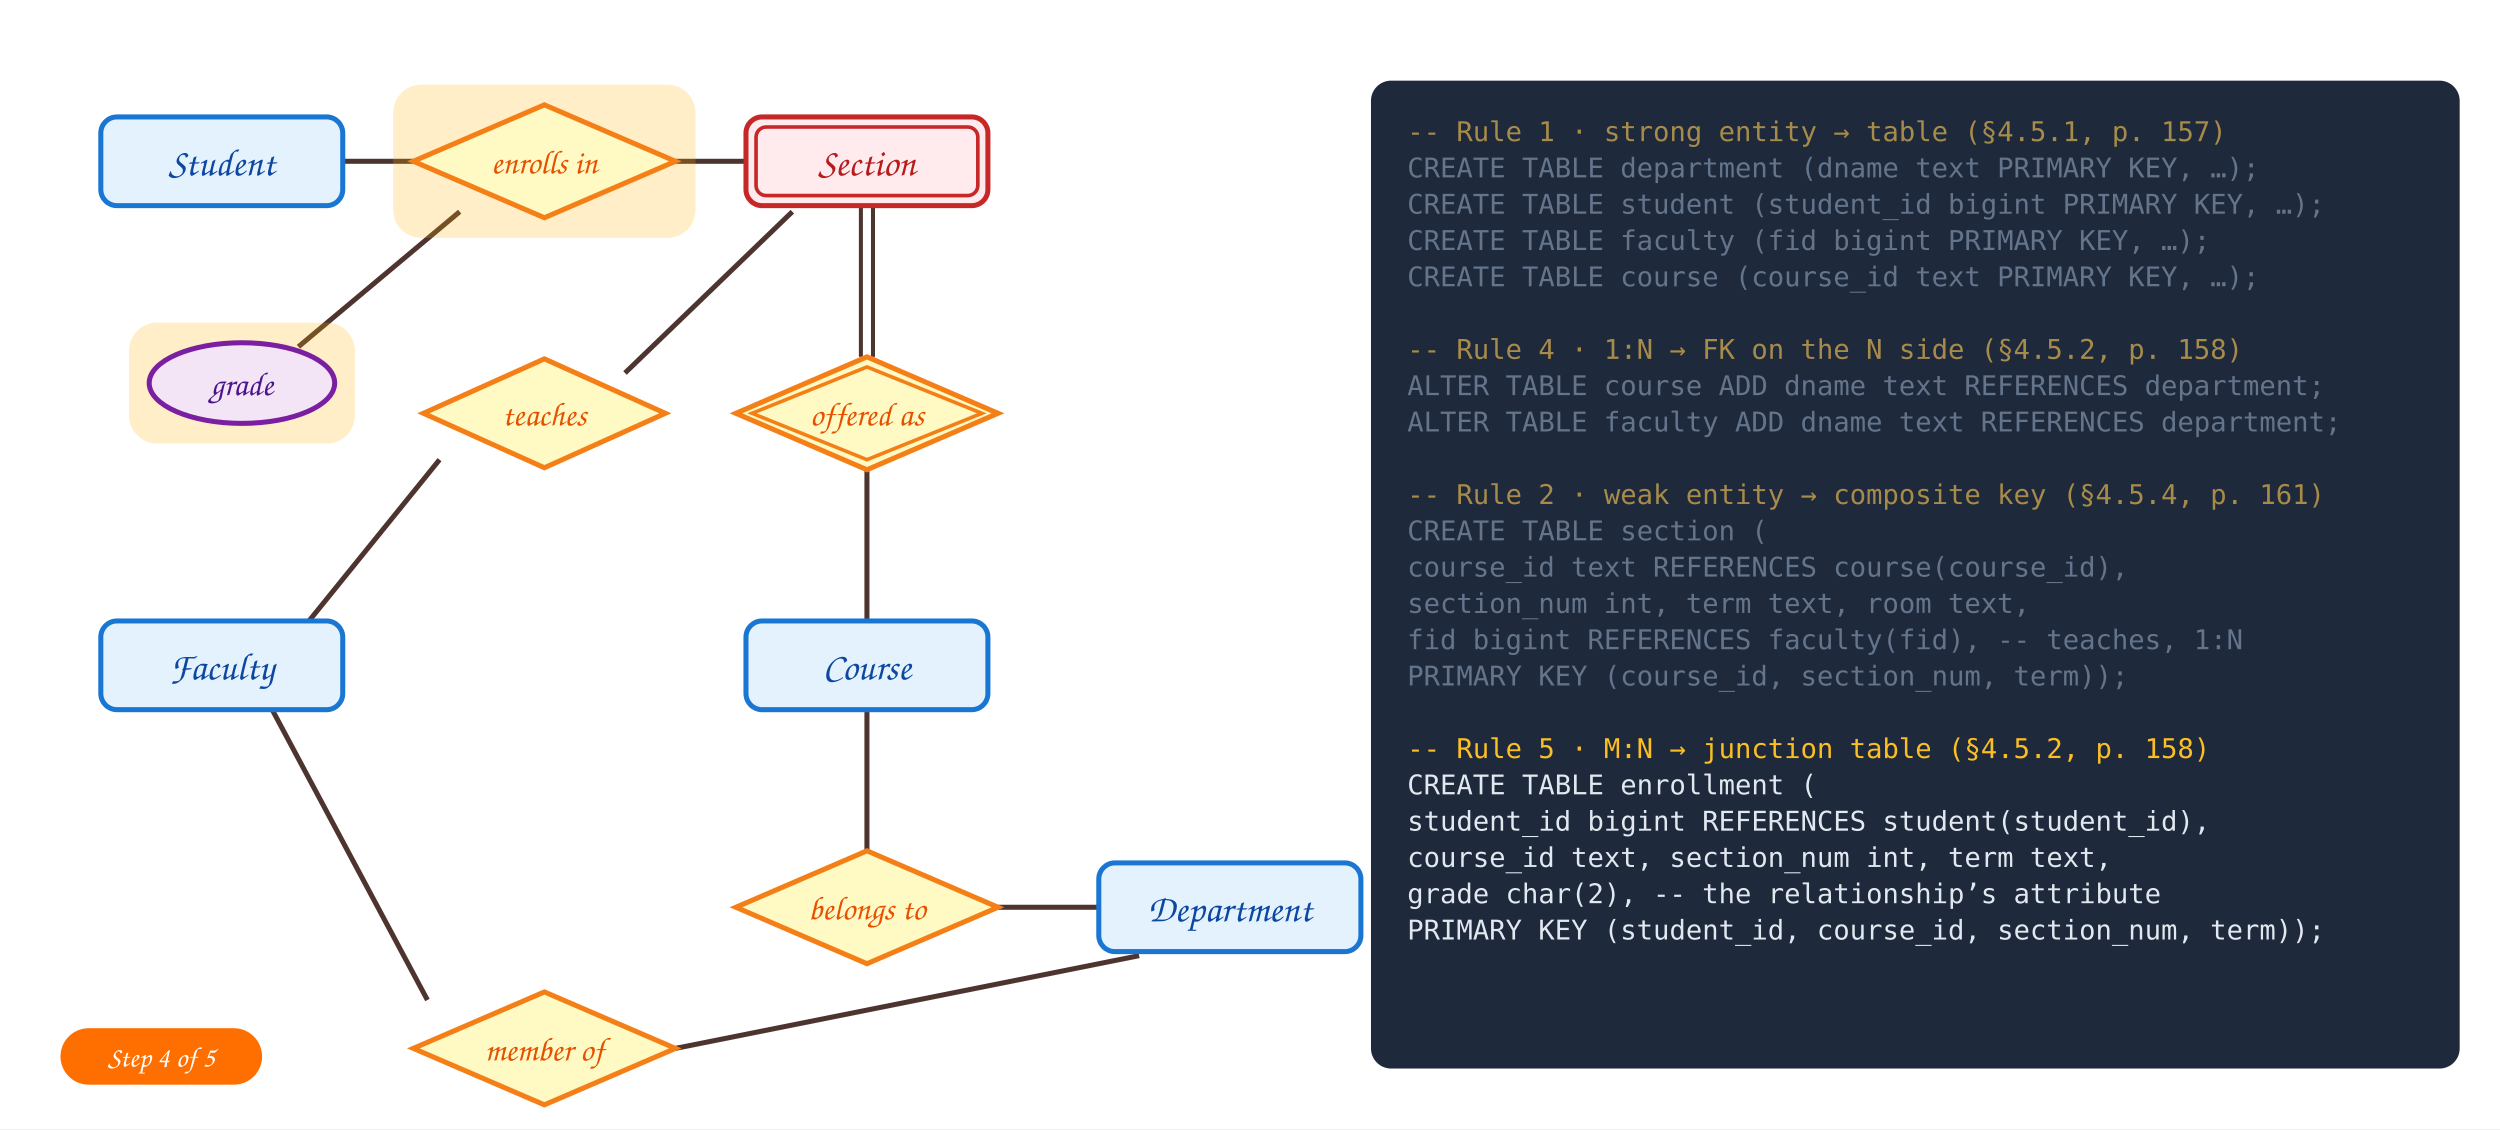
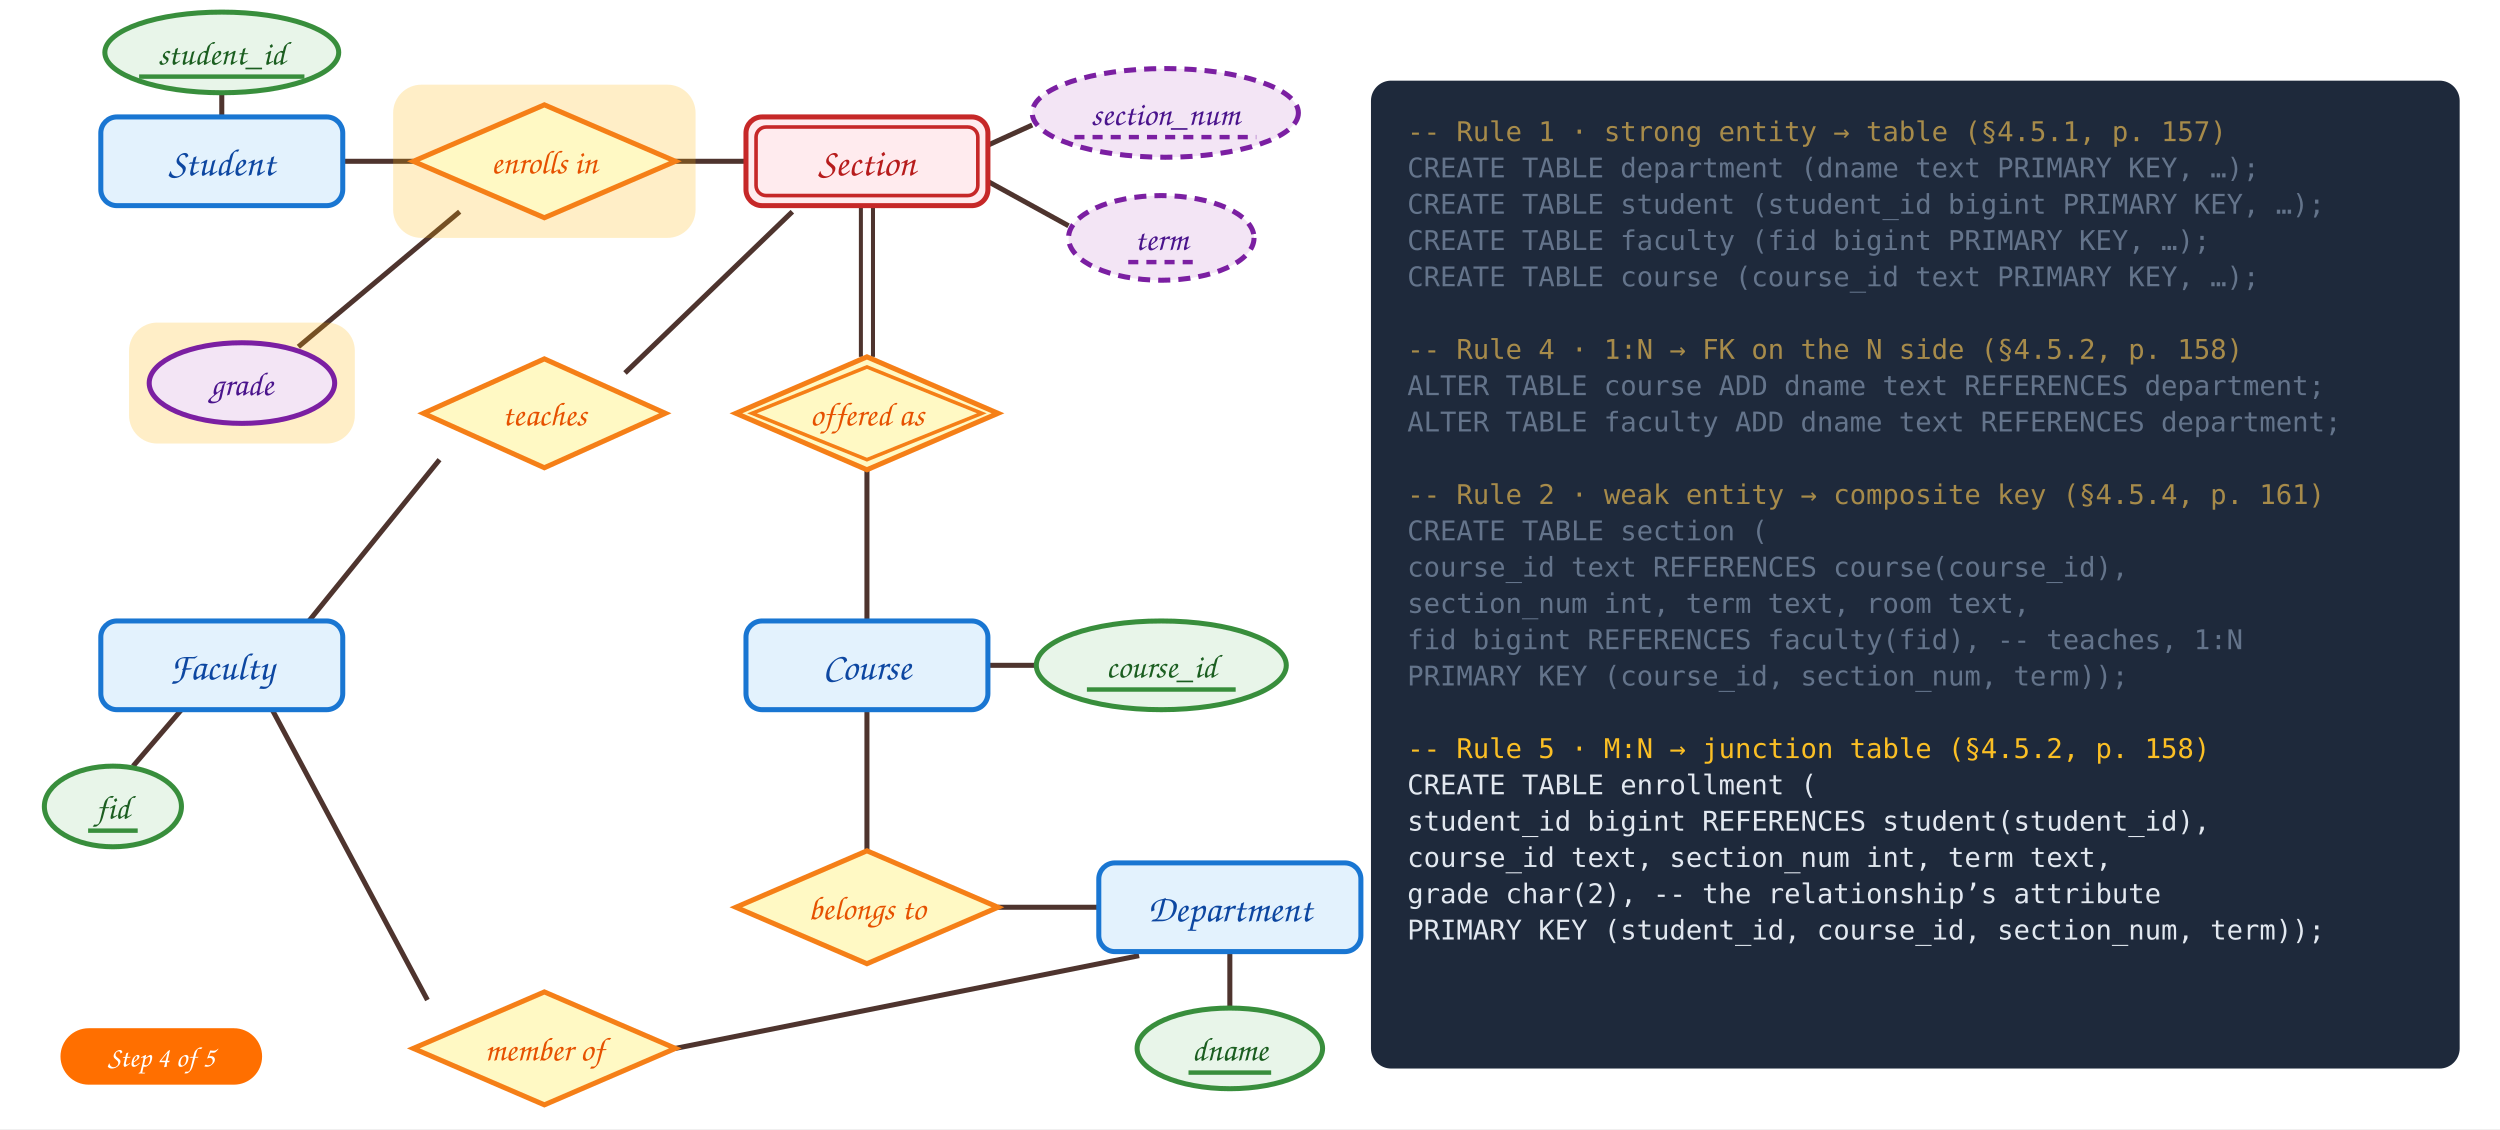
<svg xmlns="http://www.w3.org/2000/svg" viewBox="0 0 1240 560" font-family="'Chalkboard SE','Comic Sans MS','Segoe Print',cursive">
  <defs>
    <filter id="glow" x="-60%" y="-60%" width="220%" height="220%">
      <feDropShadow dx="0" dy="0" stdDeviation="5" flood-color="#ffb300" flood-opacity="0.9" />
    </filter>
    <marker id="lead" viewBox="0 0 10 10" refX="8" refY="5" markerWidth="7" markerHeight="7" orient="auto-start-reverse">
      <path d="M 0 1 L 9 5 L 0 9 z" fill="#ff6f00" />
    </marker>
  </defs>
  <rect width="1240" height="560" fill="#ffffff" />
  <line x1="170" y1="80" x2="205" y2="80" stroke="#4E342E" stroke-width="2.5" />
  <line x1="335" y1="80" x2="370" y2="80" stroke="#4E342E" stroke-width="2.5" />
  <line x1="433" y1="102" x2="433" y2="177" stroke="#4E342E" stroke-width="2" />
  <line x1="427" y1="102" x2="427" y2="177" stroke="#4E342E" stroke-width="2" />
  <line x1="430" y1="233" x2="430" y2="308" stroke="#4E342E" stroke-width="2.5" />
  <line x1="430" y1="352" x2="430" y2="422" stroke="#4E342E" stroke-width="2.5" />
  <line x1="495" y1="450" x2="550" y2="450" stroke="#4E342E" stroke-width="2.5" />
  <line x1="150" y1="312" x2="218" y2="228" stroke="#4E342E" stroke-width="2.5" />
  <line x1="310" y1="185" x2="393" y2="105" stroke="#4E342E" stroke-width="2.5" />
  <line x1="135" y1="352" x2="212" y2="496" stroke="#4E342E" stroke-width="2.5" />
  <line x1="335" y1="520" x2="565" y2="474" stroke="#4E342E" stroke-width="2.5" />
  <line x1="228" y1="105" x2="148" y2="172" stroke="#4E342E" stroke-width="2.5" />
+   <line x1="110" y1="58" x2="110" y2="46" stroke="#4E342E" stroke-width="2.5" />
+   <line x1="490" y1="72" x2="512" y2="62" stroke="#4E342E" stroke-width="2.5" />
+   <line x1="490" y1="90" x2="530" y2="112" stroke="#4E342E" stroke-width="2.5" />
+   <line x1="490" y1="330" x2="514" y2="330" stroke="#4E342E" stroke-width="2.5" />
+   <line x1="610" y1="472" x2="610" y2="500" stroke="#4E342E" stroke-width="2.5" />
+   <line x1="90" y1="352" x2="66" y2="380" stroke="#4E342E" stroke-width="2.5" />
  <rect x="195" y="42" width="150" height="76" rx="14" fill="#ffb300" opacity="0.22" />
  <rect x="64" y="160" width="112" height="60" rx="14" fill="#ffb300" opacity="0.22" />
  <g>
    <rect x="50" y="58" width="120" height="44" rx="8" fill="#e3f2fd" stroke="#1976d2" stroke-width="2.5" />
    <text x="110" y="87" font-size="19" fill="#0d47a1" text-anchor="middle">Student</text>
  </g>
  <g>
    <polygon points="270,52 335,80 270,108 205,80" fill="#fff9c4" stroke="#f57f17" stroke-width="2.5" />
    <text x="270" y="86" font-size="16.5" fill="#e65100" text-anchor="middle">enrolls in</text>
  </g>
  <g>
    <rect x="370" y="58" width="120" height="44" rx="8" fill="#ffebee" stroke="#c62828" stroke-width="2.5" />
    <rect x="375" y="63" width="110" height="34" rx="5" fill="none" stroke="#c62828" stroke-width="1.8" />
    <text x="430" y="87" font-size="19" fill="#b71c1c" text-anchor="middle">Section</text>
  </g>
  <g>
    <polygon points="430,177 495,205 430,233 365,205" fill="#fff9c4" stroke="#f57f17" stroke-width="2.5" />
    <polygon points="430,182 487,205 430,228 373,205" fill="none" stroke="#f57f17" stroke-width="1.8" />
    <text x="430" y="211" font-size="16.5" fill="#e65100" text-anchor="middle">offered as</text>
  </g>
  <g>
    <rect x="370" y="308" width="120" height="44" rx="8" fill="#e3f2fd" stroke="#1976d2" stroke-width="2.5" />
    <text x="430" y="337" font-size="19" fill="#0d47a1" text-anchor="middle">Course</text>
  </g>
  <g>
    <polygon points="430,422 495,450 430,478 365,450" fill="#fff9c4" stroke="#f57f17" stroke-width="2.5" />
    <text x="430" y="456" font-size="16.5" fill="#e65100" text-anchor="middle">belongs to</text>
  </g>
  <g>
    <rect x="545" y="428" width="130" height="44" rx="8" fill="#e3f2fd" stroke="#1976d2" stroke-width="2.5" />
    <text x="610" y="457" font-size="19" fill="#0d47a1" text-anchor="middle">Department</text>
  </g>
  <g>
    <rect x="50" y="308" width="120" height="44" rx="8" fill="#e3f2fd" stroke="#1976d2" stroke-width="2.5" />
    <text x="110" y="337" font-size="19" fill="#0d47a1" text-anchor="middle">Faculty</text>
  </g>
  <g>
    <polygon points="270,178 330,205 270,232 210,205" fill="#fff9c4" stroke="#f57f17" stroke-width="2.5" />
    <text x="270" y="211" font-size="16.5" fill="#e65100" text-anchor="middle">teaches</text>
  </g>
  <g>
    <polygon points="270,492 335,520 270,548 205,520" fill="#fff9c4" stroke="#f57f17" stroke-width="2.5" />
    <text x="270" y="526" font-size="16.5" fill="#e65100" text-anchor="middle">member of</text>
  </g>
  <g>
    <ellipse cx="120" cy="190" rx="46" ry="20" fill="#f3e5f5" stroke="#7b1fa2" stroke-width="2.5" />
    <text x="120" y="196" font-size="16.5" fill="#4a148c" text-anchor="middle">grade</text>
  </g>
+   <g>
+     <ellipse cx="110" cy="26" rx="58" ry="20" fill="#e8f5e9" stroke="#388e3c" stroke-width="2.5" />
+     <text x="110" y="32" font-size="16.5" fill="#1b5e20" text-anchor="middle">student_id</text>
+     <line x1="69" y1="38" x2="151" y2="38" stroke="#388e3c" stroke-width="2.2" />
+   </g>
+   <g>
+     <ellipse cx="578" cy="56" rx="66" ry="22" fill="#f3e5f5" stroke="#7b1fa2" stroke-width="2.5" stroke-dasharray="6 4" />
+     <text x="578" y="62" font-size="16.5" fill="#4a148c" text-anchor="middle">section_num</text>
+     <line x1="532.9" y1="68" x2="623.1" y2="68" stroke="#7b1fa2" stroke-width="2.2" stroke-dasharray="5 4" />
+   </g>
+   <g>
+     <ellipse cx="576" cy="118" rx="46" ry="21" fill="#f3e5f5" stroke="#7b1fa2" stroke-width="2.5" stroke-dasharray="6 4" />
+     <text x="576" y="124" font-size="16.5" fill="#4a148c" text-anchor="middle">term</text>
+     <line x1="559.6" y1="130" x2="592.4" y2="130" stroke="#7b1fa2" stroke-width="2.2" stroke-dasharray="5 4" />
+   </g>
+   <g>
+     <ellipse cx="576" cy="330" rx="62" ry="22" fill="#e8f5e9" stroke="#388e3c" stroke-width="2.5" />
+     <text x="576" y="336" font-size="16.5" fill="#1b5e20" text-anchor="middle">course_id</text>
+     <line x1="539.1" y1="342" x2="612.9" y2="342" stroke="#388e3c" stroke-width="2.2" />
+   </g>
+   <g>
+     <ellipse cx="610" cy="520" rx="46" ry="20" fill="#e8f5e9" stroke="#388e3c" stroke-width="2.5" />
+     <text x="610" y="526" font-size="16.5" fill="#1b5e20" text-anchor="middle">dname</text>
+     <line x1="589.5" y1="532" x2="630.5" y2="532" stroke="#388e3c" stroke-width="2.2" />
+   </g>
+   <g>
+     <ellipse cx="56" cy="400" rx="34" ry="20" fill="#e8f5e9" stroke="#388e3c" stroke-width="2.5" />
+     <text x="56" y="406" font-size="16.5" fill="#1b5e20" text-anchor="middle">fid</text>
+     <line x1="43.7" y1="412" x2="68.3" y2="412" stroke="#388e3c" stroke-width="2.2" />
+   </g>
  <rect x="680" y="40" width="540" height="490" rx="10" fill="#1e293b" />
  <text x="698" y="70" font-size="13.5" font-family="ui-monospace,Menlo,Consolas,monospace" fill="#a78b4a">-- Rule 1 · strong entity → table   (§4.5.1, p. 157)</text>
  <text x="698" y="88" font-size="13.5" font-family="ui-monospace,Menlo,Consolas,monospace" fill="#64748b">CREATE TABLE department (dname text PRIMARY KEY, …);</text>
  <text x="698" y="106" font-size="13.5" font-family="ui-monospace,Menlo,Consolas,monospace" fill="#64748b">CREATE TABLE student (student_id bigint PRIMARY KEY, …);</text>
  <text x="698" y="124" font-size="13.5" font-family="ui-monospace,Menlo,Consolas,monospace" fill="#64748b">CREATE TABLE faculty (fid bigint PRIMARY KEY, …);</text>
  <text x="698" y="142" font-size="13.5" font-family="ui-monospace,Menlo,Consolas,monospace" fill="#64748b">CREATE TABLE course (course_id text PRIMARY KEY, …);</text>
  <text x="698" y="178" font-size="13.5" font-family="ui-monospace,Menlo,Consolas,monospace" fill="#a78b4a">-- Rule 4 · 1:N → FK on the N side  (§4.5.2, p. 158)</text>
  <text x="698" y="196" font-size="13.5" font-family="ui-monospace,Menlo,Consolas,monospace" fill="#64748b">ALTER TABLE course ADD dname text REFERENCES department;</text>
  <text x="698" y="214" font-size="13.5" font-family="ui-monospace,Menlo,Consolas,monospace" fill="#64748b">ALTER TABLE faculty ADD dname text REFERENCES department;</text>
  <text x="698" y="250" font-size="13.5" font-family="ui-monospace,Menlo,Consolas,monospace" fill="#a78b4a">-- Rule 2 · weak entity → composite key  (§4.5.4, p. 161)</text>
  <text x="698" y="268" font-size="13.5" font-family="ui-monospace,Menlo,Consolas,monospace" fill="#64748b">CREATE TABLE section (</text>
  <text x="698" y="286" font-size="13.5" font-family="ui-monospace,Menlo,Consolas,monospace" fill="#64748b">  course_id text REFERENCES course(course_id),</text>
  <text x="698" y="304" font-size="13.5" font-family="ui-monospace,Menlo,Consolas,monospace" fill="#64748b">  section_num int, term text, room text,</text>
  <text x="698" y="322" font-size="13.5" font-family="ui-monospace,Menlo,Consolas,monospace" fill="#64748b">  fid bigint REFERENCES faculty(fid),  -- teaches, 1:N</text>
  <text x="698" y="340" font-size="13.5" font-family="ui-monospace,Menlo,Consolas,monospace" fill="#64748b">  PRIMARY KEY (course_id, section_num, term));</text>
  <text x="698" y="376" font-size="13.5" font-family="ui-monospace,Menlo,Consolas,monospace" fill="#fbbf24">-- Rule 5 · M:N → junction table  (§4.5.2, p. 158)</text>
  <text x="698" y="394" font-size="13.5" font-family="ui-monospace,Menlo,Consolas,monospace" fill="#e2e8f0">CREATE TABLE enrollment (</text>
  <text x="698" y="412" font-size="13.5" font-family="ui-monospace,Menlo,Consolas,monospace" fill="#e2e8f0">  student_id bigint REFERENCES student(student_id),</text>
  <text x="698" y="430" font-size="13.5" font-family="ui-monospace,Menlo,Consolas,monospace" fill="#e2e8f0">  course_id text, section_num int, term text,</text>
  <text x="698" y="448" font-size="13.5" font-family="ui-monospace,Menlo,Consolas,monospace" fill="#e2e8f0">  grade char(2),  -- the relationship’s attribute</text>
  <text x="698" y="466" font-size="13.5" font-family="ui-monospace,Menlo,Consolas,monospace" fill="#e2e8f0">  PRIMARY KEY (student_id, course_id, section_num, term));</text>
  <g>
    <rect x="30" y="510" width="100" height="28" rx="14" fill="#ff6f00" />
    <text x="80" y="529" font-size="14" fill="#ffffff" text-anchor="middle">Step 4 of 5</text>
  </g>
</svg>
